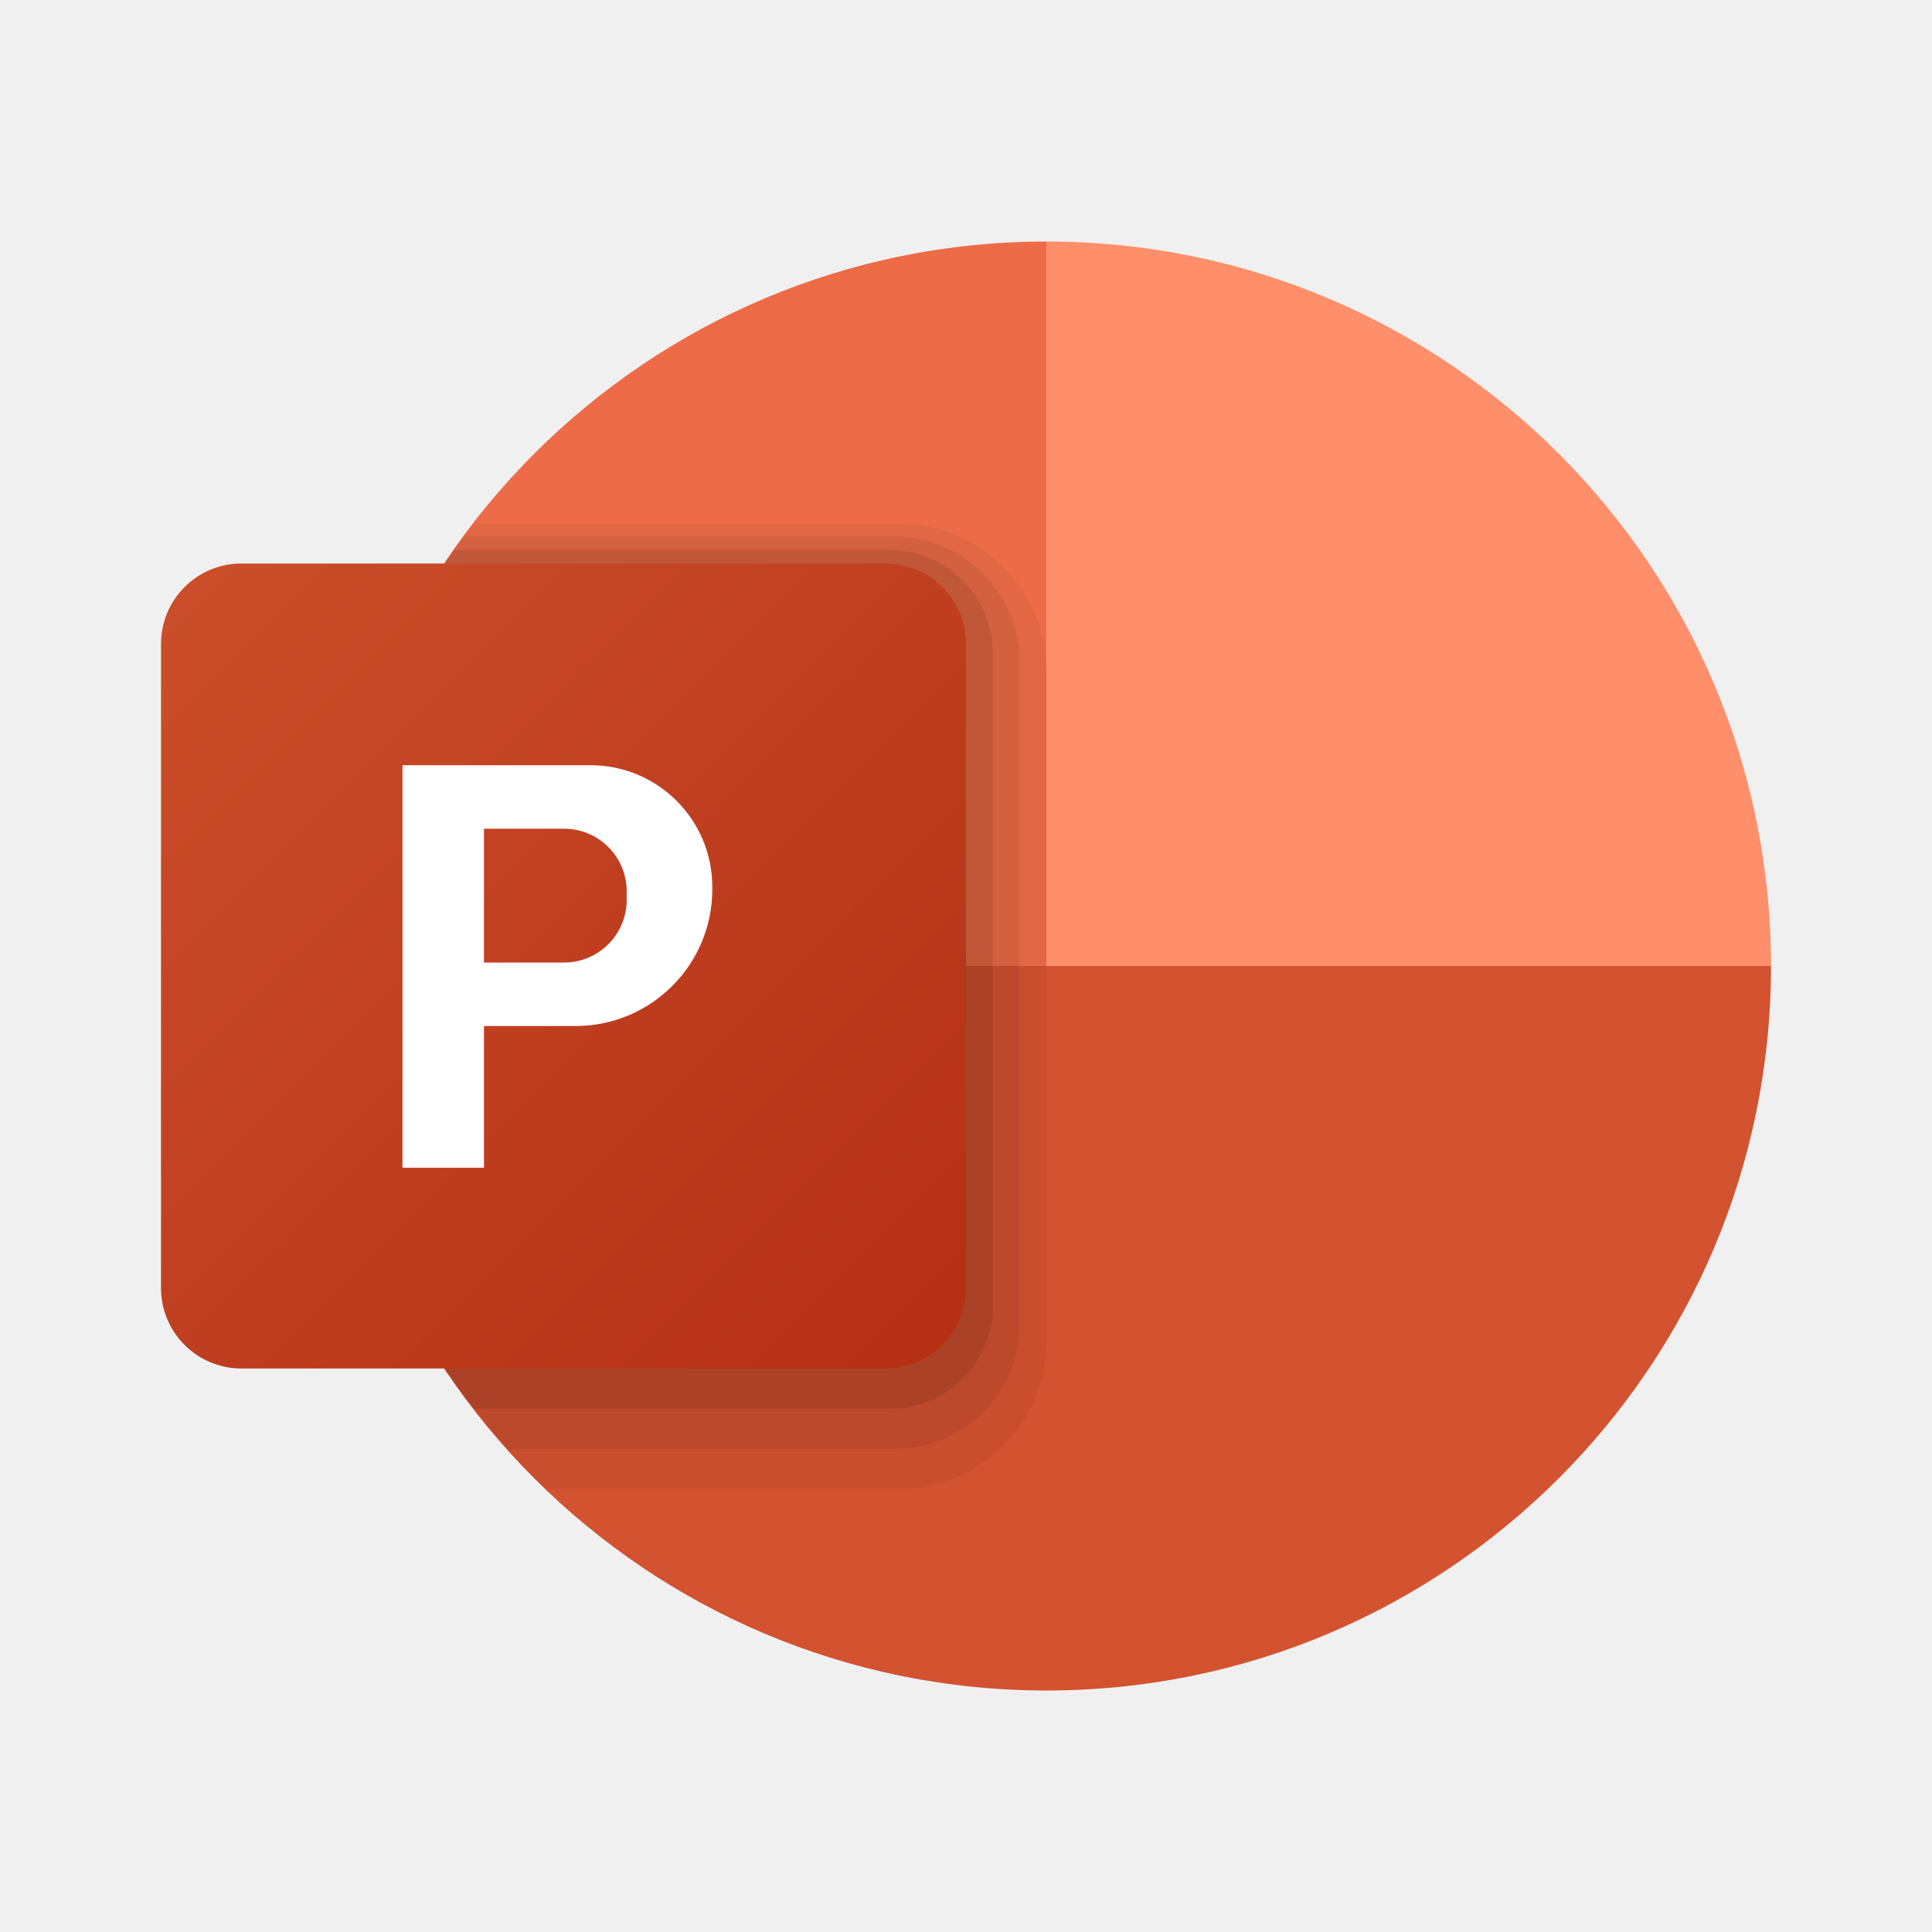
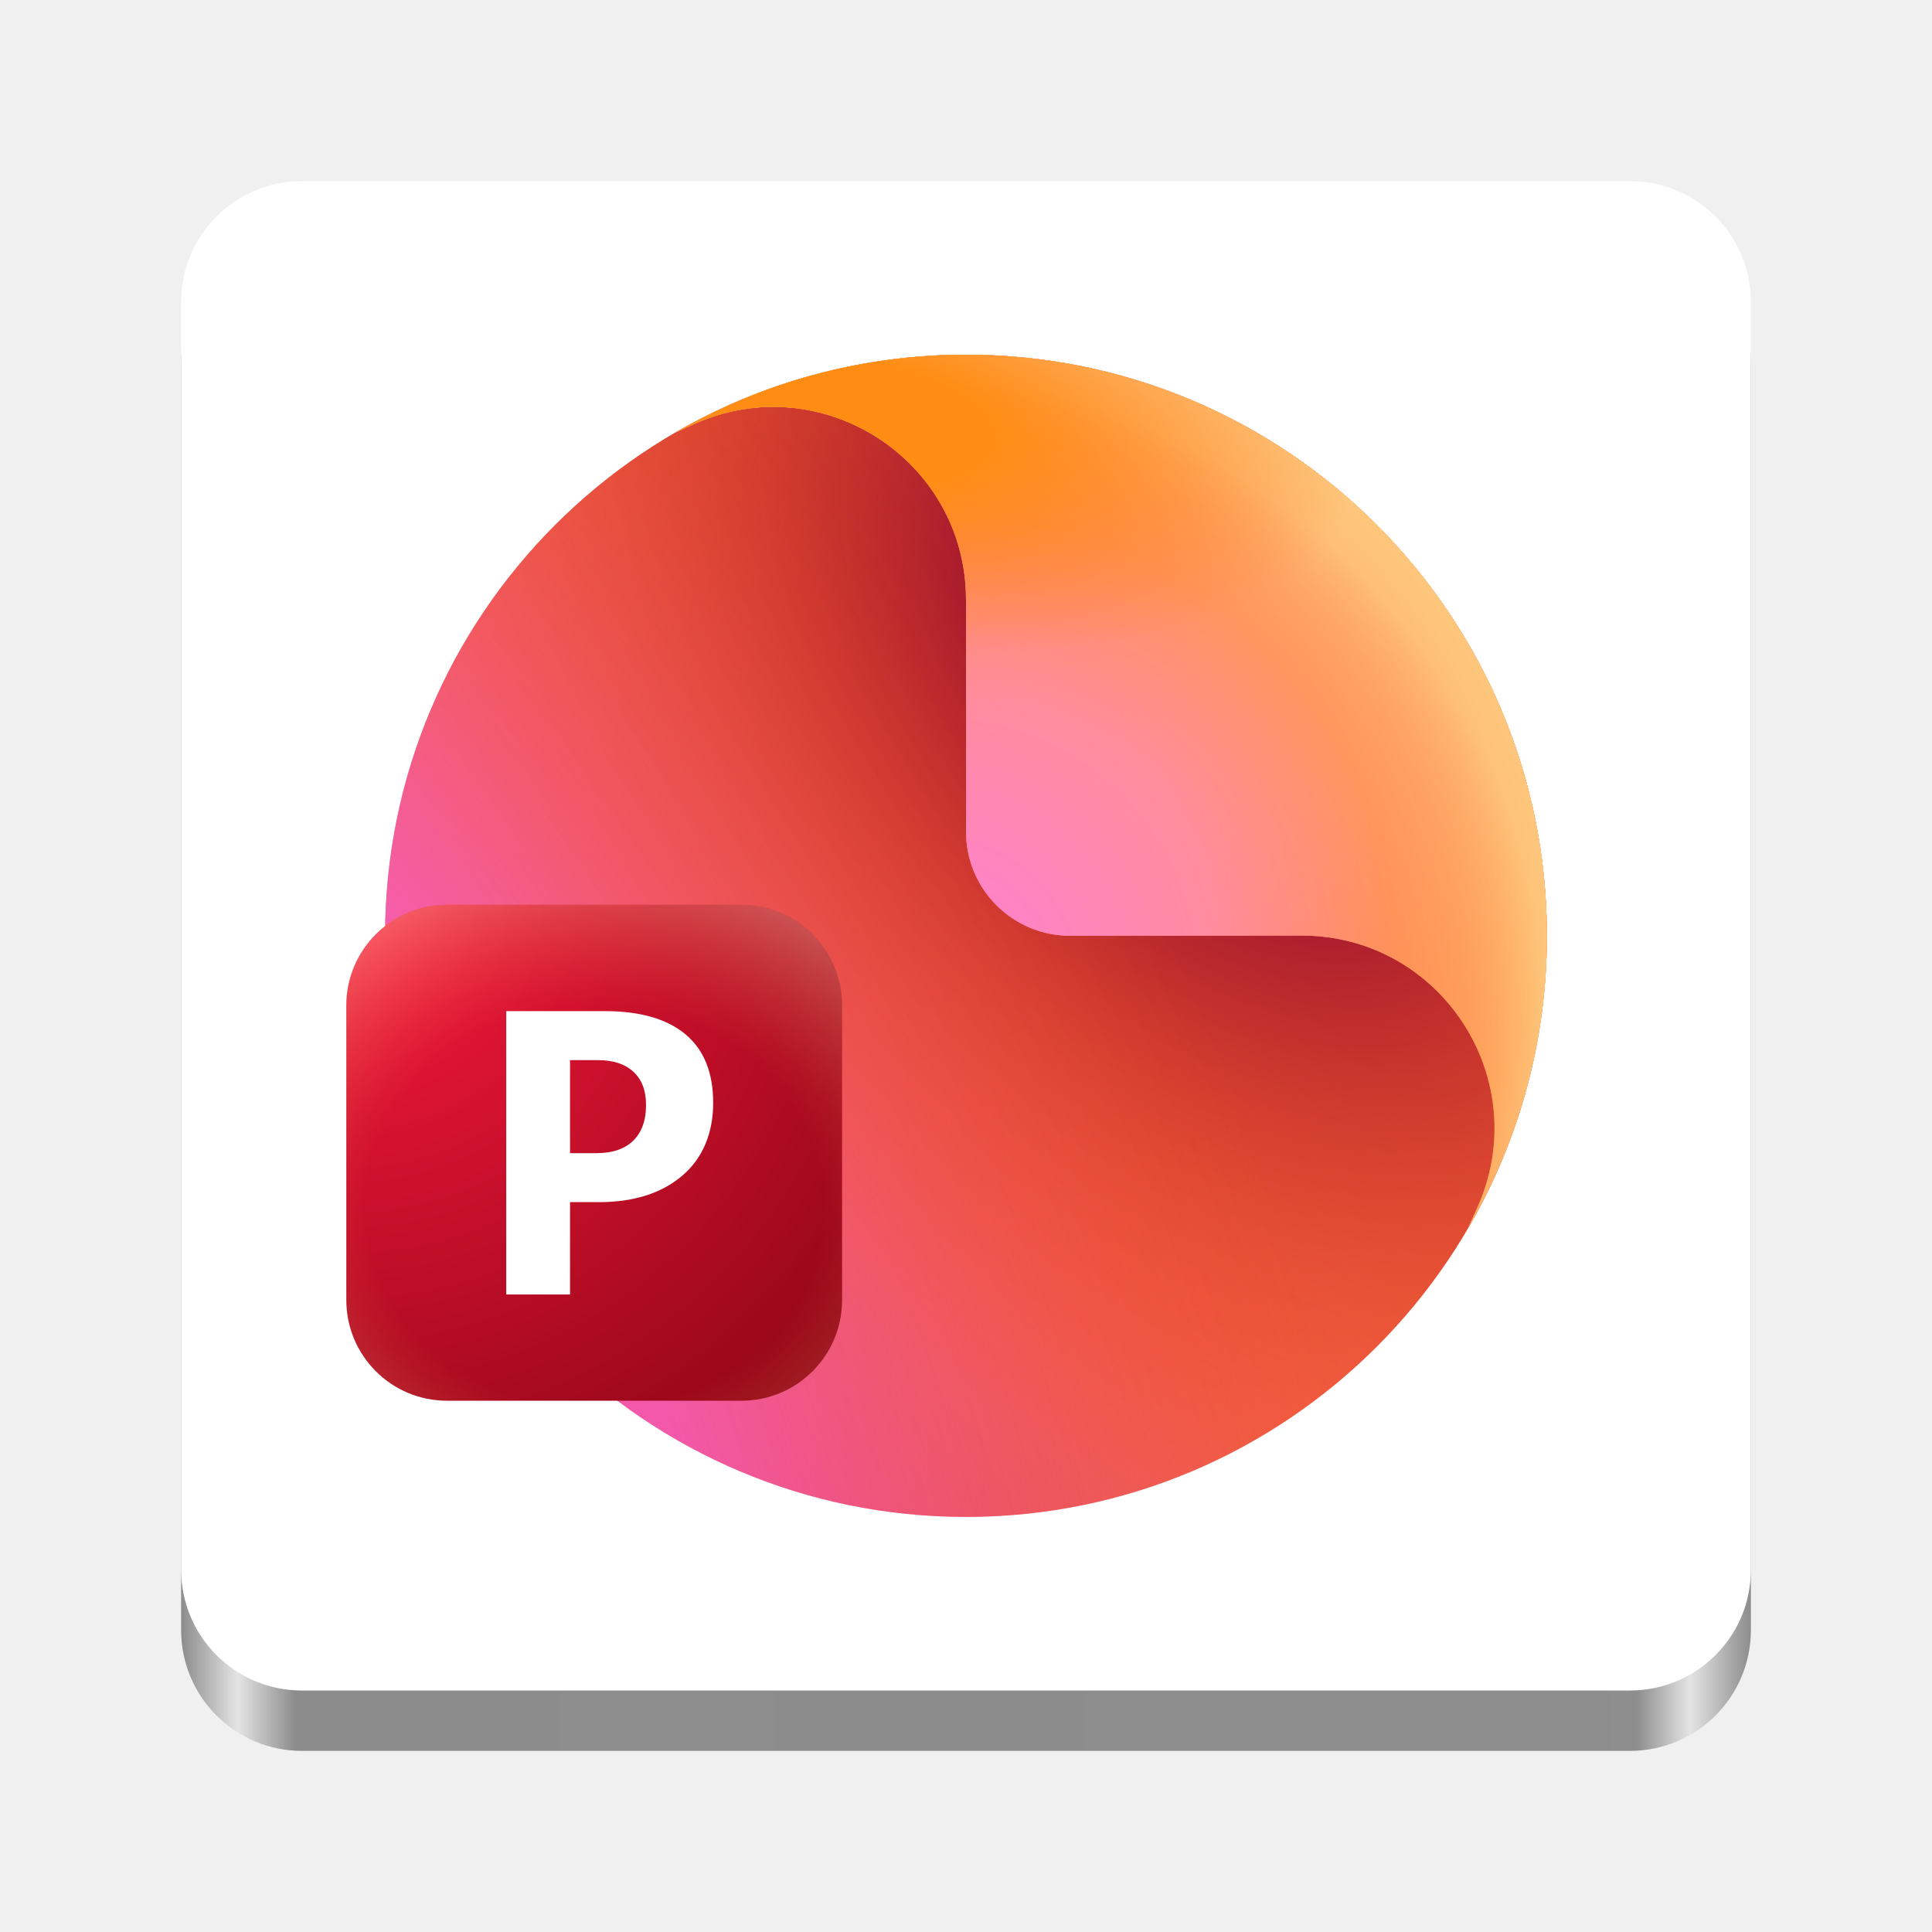
- <svg xmlns="http://www.w3.org/2000/svg" version="1.1" id="Layer_1" x="0px" y="0px" viewBox="0 0 48 48" style="enable-background:new 0 0 48 48;" xml:space="preserve">
-   <path style="fill:#D35230;" d="M8,24c0,9.941,8.059,18,18,18s18-8.059,18-18H26H8z" />
-   <path style="fill:#FF8F6B;" d="M26,6v18h18C44,14.059,35.941,6,26,6z" />
-   <path style="fill:#ED6C47;" d="M26,6C16.059,6,8,14.059,8,24h18V6z" />
-   <path style="opacity:0.05;" d="M26,16.681C26,14.648,24.352,13,22.319,13H11.774C9.417,16.044,8,19.852,8,24  c0,5.116,2.145,9.723,5.571,13h8.747C24.352,37,26,35.352,26,33.319V16.681z" />
-   <path style="opacity:0.07;" d="M22.213,13.333H11.525C9.32,16.321,8,20.002,8,24c0,4.617,1.753,8.814,4.611,12h9.602  c1.724,0,3.121-1.397,3.121-3.121V16.454C25.333,14.731,23.936,13.333,22.213,13.333z" />
-   <path style="opacity:0.09;" d="M22.106,13.667H11.276C9.218,16.593,8,20.151,8,24c0,4.148,1.417,7.956,3.774,11h10.332  c1.414,0,2.56-1.146,2.56-2.56V16.227C24.667,14.813,23.52,13.667,22.106,13.667z" />
-   <linearGradient id="SVGID_1_" gradientUnits="userSpaceOnUse" x1="4.586" y1="14.586" x2="22.77" y2="32.77">
-     <stop offset="0" style="stop-color:#CA4E2A" />
-     <stop offset="1" style="stop-color:#B63016" />
+ <svg xmlns="http://www.w3.org/2000/svg" height="128px" viewBox="0 0 128 128" width="128px">
+   <linearGradient id="a" gradientUnits="userSpaceOnUse" x1="12" x2="116" y1="66" y2="66">
+     <stop offset="0" stop-color="#8c8c8c" />
+     <stop offset="0.036" stop-color="#e4e4e4" />
+     <stop offset="0.073" stop-color="#8c8c8c" />
+     <stop offset="0.927" stop-color="#8c8c8c" stop-opacity="0.99" />
+     <stop offset="0.961" stop-color="#e4e4e4" />
+     <stop offset="1" stop-color="#8c8c8c" />
  </linearGradient>
-   <path style="fill:url(#SVGID_1_);" d="M22,34H6c-1.105,0-2-0.895-2-2V16c0-1.105,0.895-2,2-2h16c1.105,0,2,0.895,2,2v16  C24,33.105,23.105,34,22,34z" />
-   <path style="fill:#FFFFFF;" d="M14.673,19.012H10v10h2.024v-3.521H14.3c1.876,0,3.397-1.521,3.397-3.397v-0.058  C17.697,20.366,16.343,19.012,14.673,19.012z M15.57,22.358c0,0.859-0.697,1.556-1.556,1.556h-1.99v-3.325h1.99  c0.859,0,1.556,0.697,1.556,1.556V22.358z" />
+   <linearGradient id="b" gradientTransform="matrix(0.159091 0 0 -0.159091 22.94421 100.8182)" gradientUnits="userSpaceOnUse" x1="373.79" x2="77.33" y1="354.73" y2="71.12">
+     <stop offset="0.06" stop-color="#ff7f48" />
+     <stop offset="1" stop-color="#e5495b" />
+   </linearGradient>
+   <radialGradient id="c" cx="-719.82" cy="799.2" gradientTransform="matrix(-4.23467 4.236148 7.128527 7.128995 -8665.76 -2603.068)" gradientUnits="userSpaceOnUse" r="12.9">
+     <stop offset="0.15" stop-color="#aa1d2d" />
+     <stop offset="0.38" stop-color="#d12b18" stop-opacity="0.44" />
+     <stop offset="0.6" stop-color="#ff3c00" stop-opacity="0" />
+   </radialGradient>
+   <radialGradient id="d" cx="-700.46" cy="769.02" gradientTransform="matrix(5.133763 -2.425622 -4.392737 -9.301746 6985.986 5548.103)" gradientUnits="userSpaceOnUse" r="12.9">
+     <stop offset="0.41" stop-color="#ff66fb" stop-opacity="0.5" />
+     <stop offset="1" stop-color="#ea3d01" stop-opacity="0" />
+   </radialGradient>
+   <linearGradient id="e" gradientTransform="matrix(0.159091 0 0 -0.159091 22.94421 100.8182)" gradientUnits="userSpaceOnUse" x1="256.5" x2="516.91" y1="254.07" y2="447.08">
+     <stop offset="0.31" stop-color="#ff6e30" />
+     <stop offset="0.63" stop-color="#ffa05c" />
+   </linearGradient>
+   <radialGradient id="f" cx="-667.25" cy="768.09" gradientTransform="matrix(3.774317 0.791246 0.754361 -3.598369 1996.779 3358.815)" gradientUnits="userSpaceOnUse" r="12.9">
+     <stop offset="0.79" stop-color="#ffa05c" stop-opacity="0" />
+     <stop offset="0.9" stop-color="#ffce84" />
+   </radialGradient>
+   <radialGradient id="g" cx="-687.33" cy="742.48" gradientTransform="matrix(3.258816 -2.13251 -2.038731 -3.116749 3818.683 909.7731)" gradientUnits="userSpaceOnUse" r="12.9">
+     <stop offset="0.3" stop-color="#ff99e9" stop-opacity="0.8" />
+     <stop offset="0.73" stop-color="#ff99e9" stop-opacity="0" />
+   </radialGradient>
+   <radialGradient id="h" cx="-700.98" cy="738.88" gradientTransform="matrix(2.727054 -3.122778 -2.851485 -2.4911 4078.463 -281.148)" gradientUnits="userSpaceOnUse" r="12.9">
+     <stop offset="0" stop-color="#fd6ef9" stop-opacity="0.6" />
+     <stop offset="0.64" stop-color="#ff9944" stop-opacity="0.6" />
+     <stop offset="0.85" stop-color="#fcc479" stop-opacity="0.6" />
+   </radialGradient>
+   <radialGradient id="i" cx="-694.28" cy="814.18" gradientTransform="matrix(-0.308037 2.088543 4.718501 0.695926 -3998.747 911.2559)" gradientUnits="userSpaceOnUse" r="12.9">
+     <stop offset="0.14" stop-color="#ff8d13" />
+     <stop offset="0.54" stop-color="#ff7f29" stop-opacity="0" />
+   </radialGradient>
+   <radialGradient id="j" cx="-670.64" cy="789.29" gradientTransform="matrix(2.545301 2.546189 2.545745 -2.545745 -279.0708 3777.027)" gradientUnits="userSpaceOnUse" r="12.9">
+     <stop offset="0" stop-color="#f8193e" />
+     <stop offset="0.94" stop-color="#920616" />
+   </radialGradient>
+   <radialGradient id="k" cx="-653.25" cy="845.71" gradientTransform="matrix(0 1.781818 2.028409 0 -1676.088 1243.915)" gradientUnits="userSpaceOnUse" r="12.9">
+     <stop offset="0.58" stop-color="#ffb055" stop-opacity="0" />
+     <stop offset="0.97" stop-color="#fff2be" stop-opacity="0.3" />
+   </radialGradient>
+   <path d="m 20 16 h 88 c 4.418 0 8 3.582 8 8 v 84 c 0 4.418 -3.582 8 -8 8 h -88 c -4.418 0 -8 -3.582 -8 -8 v -84 c 0 -4.418 3.582 -8 8 -8 z m 0 0" fill="url(#a)" />
+   <path d="m 20 12 h 88 c 4.418 0 8 3.582 8 8 v 84 c 0 4.418 -3.582 8 -8 8 h -88 c -4.418 0 -8 -3.582 -8 -8 v -84 c 0 -4.418 3.582 -8 8 -8 z m 0 0" fill="#ffffff" />
+   <path d="m 102.484 62 c 0 21.262 -17.23 38.5 -38.488 38.5 c -21.254 0 -38.484 -17.238 -38.484 -38.5 s 17.23 -38.5 38.484 -38.5 c 21.258 0 38.488 17.238 38.488 38.5 z m 0 0" fill="url(#b)" />
+   <path d="m 102.484 62 c 0 21.262 -17.23 38.5 -38.488 38.5 c -21.254 0 -38.484 -17.238 -38.484 -38.5 s 17.23 -38.5 38.484 -38.5 c 21.258 0 38.488 17.238 38.488 38.5 z m 0 0" fill="url(#c)" />
+   <path d="m 102.484 62 c 0 21.262 -17.23 38.5 -38.488 38.5 c -21.254 0 -38.484 -17.238 -38.484 -38.5 s 17.23 -38.5 38.484 -38.5 c 21.258 0 38.488 17.238 38.488 38.5 z m 0 0" fill="url(#d)" />
+   <path d="m 64.004 23.5 c 21.254 0 38.484 17.238 38.484 38.5 c 0 7.074 -1.91 13.699 -5.238 19.395 l 0.625 -1.387 c 3.809 -8.457 -2.379 -18.031 -11.656 -18.023 l -15.32 0.012 c -3.809 0.004 -6.898 -3.086 -6.898 -6.895 v -15.352 c 0 -9.281 -9.578 -15.465 -18.035 -11.645 l -1.23 0.559 c 5.668 -3.285 12.25 -5.164 19.27 -5.164 z m 0 0" fill="url(#e)" />
+   <path d="m 64.004 23.5 c 21.254 0 38.484 17.238 38.484 38.5 c 0 7.074 -1.91 13.699 -5.238 19.395 l 0.625 -1.387 c 3.809 -8.457 -2.379 -18.031 -11.656 -18.023 l -15.32 0.012 c -3.809 0.004 -6.898 -3.086 -6.898 -6.895 v -15.352 c 0 -9.281 -9.578 -15.465 -18.035 -11.645 l -1.23 0.559 c 5.668 -3.285 12.25 -5.164 19.27 -5.164 z m 0 0" fill="url(#f)" />
+   <path d="m 64.004 23.5 c 21.254 0 38.484 17.238 38.484 38.5 c 0 7.074 -1.91 13.699 -5.238 19.395 l 0.625 -1.387 c 3.809 -8.457 -2.379 -18.031 -11.656 -18.023 l -15.32 0.012 c -3.809 0.004 -6.898 -3.086 -6.898 -6.895 v -15.352 c 0 -9.281 -9.578 -15.465 -18.035 -11.645 l -1.23 0.559 c 5.668 -3.285 12.25 -5.164 19.27 -5.164 z m 0 0" fill="url(#g)" />
+   <path d="m 64.004 23.5 c 21.254 0 38.484 17.238 38.484 38.5 c 0 7.074 -1.91 13.699 -5.238 19.395 l 0.625 -1.387 c 3.809 -8.457 -2.379 -18.031 -11.656 -18.023 l -15.32 0.012 c -3.809 0.004 -6.898 -3.086 -6.898 -6.895 v -15.352 c 0 -9.281 -9.578 -15.465 -18.035 -11.645 l -1.23 0.559 c 5.668 -3.285 12.25 -5.164 19.27 -5.164 z m 0 0" fill="url(#h)" />
+   <path d="m 64.004 23.5 c 21.254 0 38.484 17.238 38.484 38.5 c 0 7.074 -1.91 13.699 -5.238 19.395 l 0.625 -1.387 c 3.809 -8.457 -2.379 -18.031 -11.656 -18.023 l -15.32 0.012 c -3.809 0.004 -6.898 -3.086 -6.898 -6.895 v -15.352 c 0 -9.281 -9.578 -15.465 -18.035 -11.645 l -1.23 0.559 c 5.668 -3.285 12.25 -5.164 19.27 -5.164 z m 0 0" fill="url(#i)" />
+   <path d="m 29.617 59.945 h 19.5 c 3.688 0 6.672 2.988 6.672 6.672 v 19.512 c 0 3.684 -2.984 6.672 -6.672 6.672 h -19.5 c -3.688 0 -6.672 -2.988 -6.672 -6.672 v -19.512 c 0 -3.684 2.984 -6.672 6.672 -6.672 z m 0 0" fill="url(#j)" />
+   <path d="m 29.617 59.945 h 19.5 c 3.688 0 6.672 2.988 6.672 6.672 v 19.512 c 0 3.684 -2.984 6.672 -6.672 6.672 h -19.5 c -3.688 0 -6.672 -2.988 -6.672 -6.672 v -19.512 c 0 -3.684 2.984 -6.672 6.672 -6.672 z m 0 0" fill="url(#k)" />
+   <path d="m 37.766 79.645 v 6.117 h -4.227 v -18.773 h 6.527 c 2.336 0 4.117 0.512 5.34 1.531 c 1.227 1.02 1.844 2.535 1.844 4.543 c 0 2.004 -0.688 3.684 -2.066 4.844 c -1.371 1.16 -3.207 1.738 -5.52 1.738 z m 0 -9.41 v 6.164 h 1.766 c 1.047 0 1.852 -0.273 2.418 -0.824 c 0.566 -0.551 0.852 -1.34 0.852 -2.367 c 0 -0.953 -0.277 -1.684 -0.836 -2.199 c -0.547 -0.516 -1.34 -0.773 -2.367 -0.773 z m 0 0" fill="#ffffff" />
</svg>
